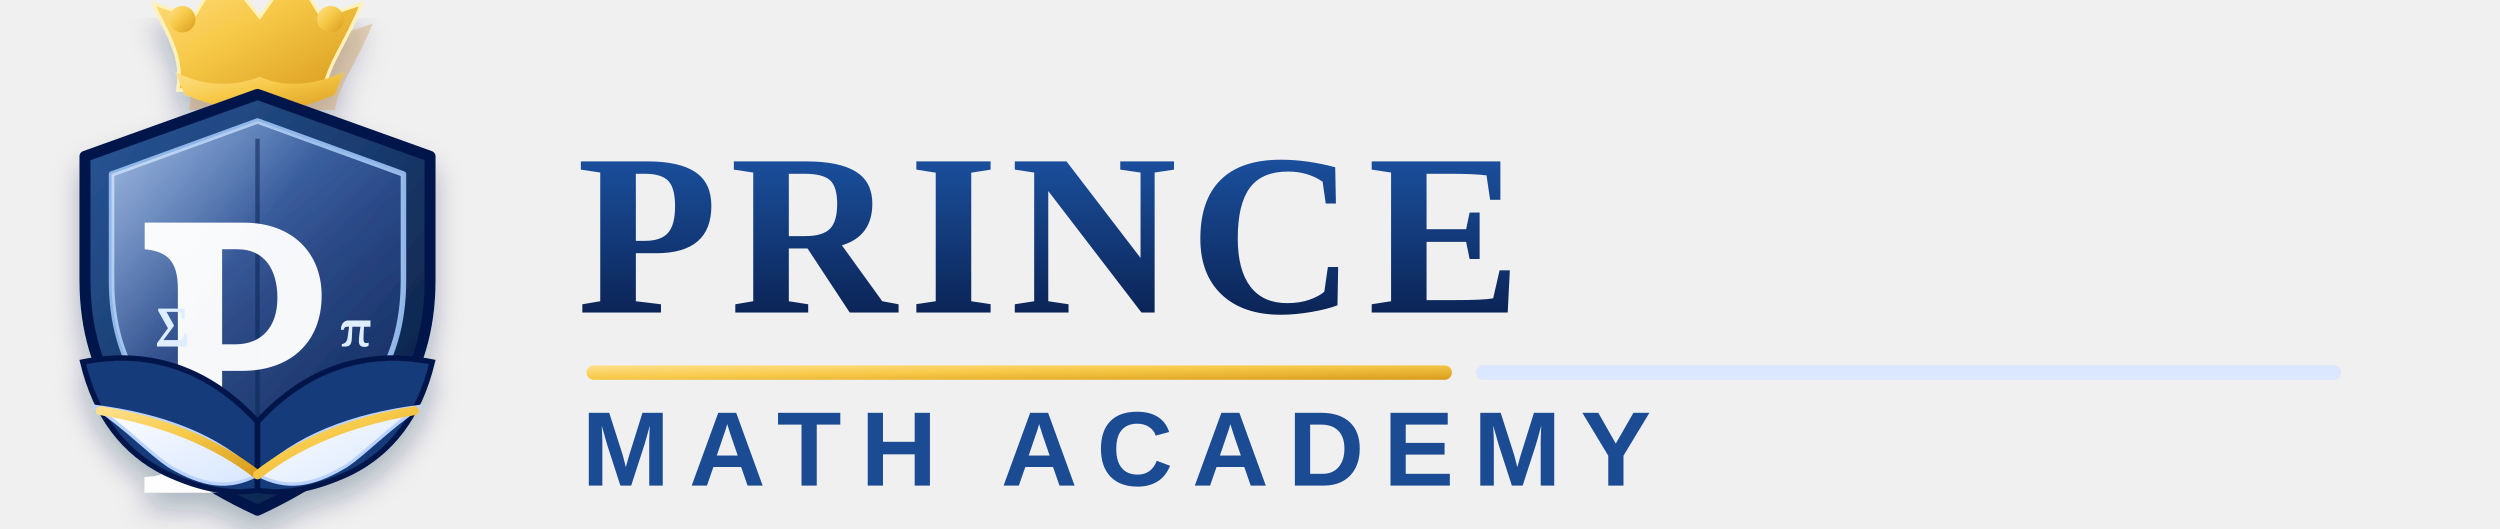
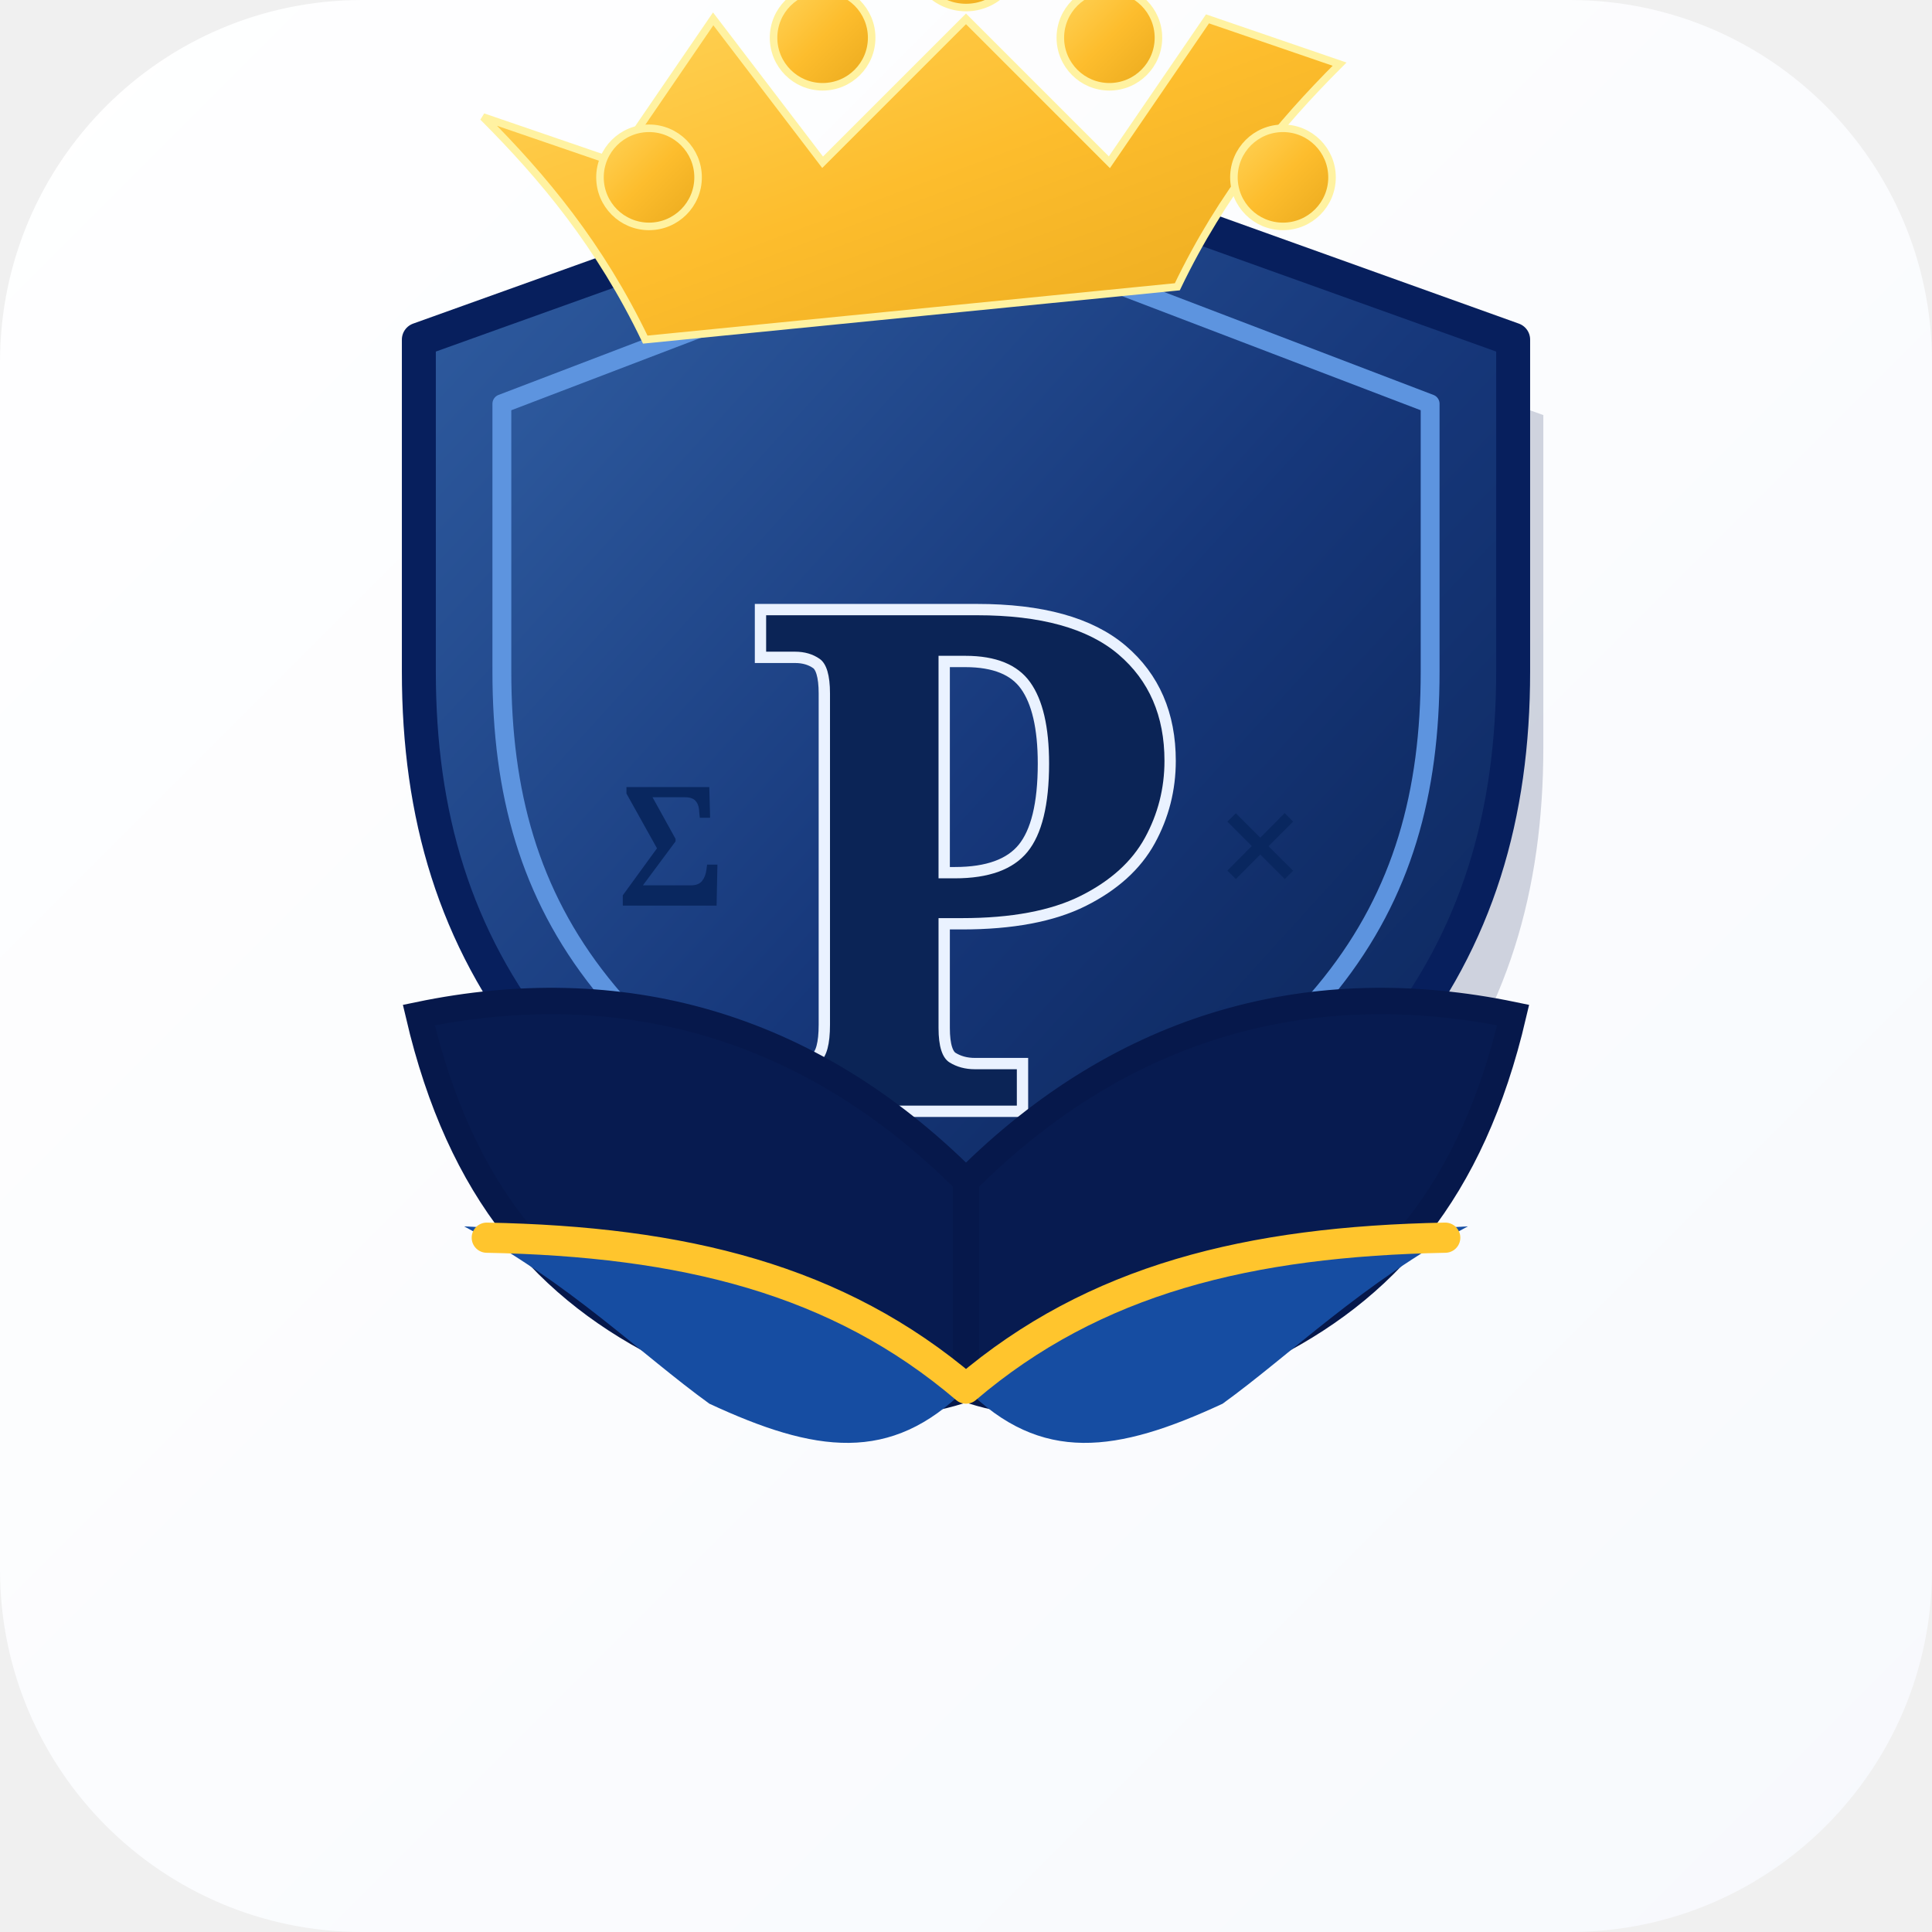
- <svg xmlns="http://www.w3.org/2000/svg" viewBox="0 0 1040 220" role="img" aria-labelledby="title desc">
+ <svg xmlns="http://www.w3.org/2000/svg" viewBox="0 0 512 512" role="img" aria-labelledby="title desc">
  <defs>
+     <linearGradient id="bg" x1="0" y1="0" x2="1" y2="1">
+       <stop offset="0" stop-color="#ffffff" />
+       <stop offset="1" stop-color="#f7f9fd" />
+     </linearGradient>
    <linearGradient id="gold" x1="0" y1="0" x2="1" y2="1">
-       <stop offset="0" stop-color="#ffe08a" />
-       <stop offset="0.45" stop-color="#f7c948" />
-       <stop offset="1" stop-color="#d89b1c" />
+       <stop offset="0" stop-color="#ffd45a" />
+       <stop offset=".5" stop-color="#fdbd2d" />
+       <stop offset="1" stop-color="#e9a91d" />
    </linearGradient>
-     <linearGradient id="blue" x1="0.2" y1="0" x2="0.85" y2="1">
-       <stop offset="0" stop-color="#2f63b3" />
-       <stop offset="0.5" stop-color="#16377a" />
+     <linearGradient id="blue" x1="0" y1="0" x2="1" y2="1">
+       <stop offset="0" stop-color="#315fa3" />
+       <stop offset=".55" stop-color="#16377a" />
      <stop offset="1" stop-color="#0b2456" />
    </linearGradient>
-     <linearGradient id="blueDeep" x1="0" y1="0" x2="1" y2="1">
-       <stop offset="0" stop-color="#295899" />
-       <stop offset="1" stop-color="#081a3d" />
-     </linearGradient>
-     <linearGradient id="page" x1="0" y1="0" x2="1" y2="1">
-       <stop offset="0" stop-color="#ffffff" />
-       <stop offset="1" stop-color="#d7e6ff" />
-     </linearGradient>
-     <linearGradient id="shine" x1="0" y1="0" x2="1" y2="1">
-       <stop offset="0" stop-color="#ffffff" stop-opacity="0.55" />
-       <stop offset="0.4" stop-color="#ffffff" stop-opacity="0.12" />
-       <stop offset="1" stop-color="#ffffff" stop-opacity="0" />
-     </linearGradient>
-     <linearGradient id="wordMain" x1="0" y1="0" x2="0" y2="1">
-       <stop offset="0" stop-color="#1a4f9c" />
-       <stop offset="1" stop-color="#0b2456" />
-     </linearGradient>
-     <filter id="drop" x="-20%" y="-30%" width="140%" height="170%">
-       <feDropShadow dx="0" dy="8" stdDeviation="6" flood-color="#06184b" flood-opacity="0.28" />
-     </filter>
  </defs>
-   <g transform="translate(28 8) scale(0.92)">
-     <g filter="url(#drop)">
-       <g transform="translate(74 2)">
-         <path d="M-24 34c3-16-6-27-11-39l18 6 13-21 17 21 15-21 13 21 18-6c-6 16-15 27-17 39z" fill="#b7791f" opacity="0.28" transform="translate(5 5)" />
-         <path d="M-24 30c3-16-6-27-11-39l18 6 13-21 17 21 15-21 13 21 18-6c-6 16-15 27-17 39z" fill="url(#gold)" stroke="#fff1b8" stroke-width="1.5" />
-         <circle cx="-22" cy="-2" r="6" fill="url(#gold)" />
-         <circle cx="0" cy="-21" r="6" fill="url(#gold)" />
-         <circle cx="23" cy="-21" r="6" fill="url(#gold)" />
-         <circle cx="45" cy="-2" r="6" fill="url(#gold)" />
-         <circle cx="12" cy="-34" r="6.5" fill="#ffc94d" />
-         <path d="M-25 22c12 6 25 7 38 2 11 5 24 4 38-2l-4 10c-22 10-45 10-68 0z" fill="url(#gold)" />
-       </g>
-       <path d="M86 34 164 62v56c0 44-22 78-78 104-56-26-78-60-78-104V62z" fill="url(#blueDeep)" stroke="#06184b" stroke-width="5" stroke-linejoin="round" />
-       <path d="M86 46 152 70v48c0 38-18 67-66 90-48-23-66-52-66-90V70z" fill="url(#blue)" stroke="#8fb6e8" stroke-width="2.5" stroke-linejoin="round" />
-       <path d="M86 46 152 70v48c0 38-18 67-66 90-48-23-66-52-66-90V70z" fill="url(#shine)" />
-       <path d="M86 54v140" stroke="#0b2456" stroke-width="2" opacity="0.55" />
-       <path d="M49 92h31c21 0 35 13 35 33 0 21-14 34-36 34h-9v31c0 14 6 17 18 17v7H35v-7c10 0 15-4 15-17v-68c0-13-5-17-15-18v-12Zm21 12v43h6c12 0 19-8 19-21s-6-22-18-22Z" fill="#ffffff" fill-opacity="0.96" />
-       <path d="M49 92h31c21 0 35 13 35 33 0 21-14 34-36 34h-9v31c0 14 6 17 18 17v7H35v-7c10 0 15-4 15-17v-68c0-13-5-17-15-18v-12Zm21 12v43h6c12 0 19-8 19-21s-6-22-18-22Z" fill="url(#shine)" opacity="0.35" />
-       <text x="40" y="148" fill="#dfeeff" font-family="Georgia, serif" font-size="24" font-weight="700">Σ</text>
-       <text x="123" y="148" fill="#dfeeff" font-family="Georgia, serif" font-size="22" font-weight="700">π</text>
-       <path d="M86 182c-22-24-49-33-79-27 6 25 19 41 37 50 17 8 31 10 42 8z" fill="#123a7a" stroke="#06184b" stroke-width="2.5" />
-       <path d="M86 182c22-24 49-33 79-27-6 25-19 41-37 50-17 8-31 10-42 8z" fill="#123a7a" stroke="#06184b" stroke-width="2.5" />
-       <path d="M86 206c-17-17-42-27-74-31 15 10 25 21 34 27 15 9 27 11 40 4z" fill="url(#page)" stroke="#b9d2ff" stroke-width="1.5" />
-       <path d="M86 206c17-17 42-27 74-31-15 10-25 21-34 27-15 9-27 11-40 4z" fill="url(#page)" stroke="#b9d2ff" stroke-width="1.5" />
-       <path d="M86 206c-18-14-41-24-71-29" fill="none" stroke="url(#gold)" stroke-width="4" stroke-linecap="round" />
-       <path d="M86 206c18-14 41-24 71-29" fill="none" stroke="url(#gold)" stroke-width="4" stroke-linecap="round" />
+   <rect width="512" height="512" rx="96" fill="url(#bg)" />
+   <g transform="translate(256 258)">
+     <path d="M0-210 145-158v88c0 76-38 130-145 175C-107 60-145 6-145-70v-88Z" fill="#06184b" opacity=".18" transform="translate(8 10)" />
+     <path d="M0-220 145-168v88c0 76-38 130-145 175C-107 50-145-4-145-80v-88Z" fill="url(#blue)" stroke="#071f5d" stroke-width="9" stroke-linejoin="round" />
+     <path d="M0-198 123-151v71c0 64-29 107-123 148C-94 27-123-16-123-80v-71Z" fill="url(#blue)" stroke="#5d94df" stroke-width="5" stroke-linejoin="round" />
+     <g fill="url(#gold)" stroke="#fff2a1" stroke-width="2">
+       <path d="M-85-168c-12-25-27-43-43-59l35 12 26-38 29 38 38-38 38 38 26-38 35 12c-16 16-31 34-43 59Z" />
+       <circle cx="-84" cy="-211" r="13" />
+       <circle cx="-38" cy="-248" r="13" />
+       <circle cx="38" cy="-248" r="13" />
+       <circle cx="84" cy="-211" r="13" />
+       <circle cx="0" cy="-270" r="14" />
    </g>
-   </g>
-   <g transform="translate(240 58)">
-     <text x="0" y="72" fill="url(#wordMain)" font-family="Georgia, 'Times New Roman', serif" font-size="96" font-weight="700" letter-spacing="5">PRINCE</text>
-     <rect x="4" y="94" width="360" height="6" rx="3" fill="url(#gold)" />
-     <rect x="374" y="94" width="360" height="6" rx="3" fill="#d8e6ff" opacity="0.9" />
-     <text x="2" y="144" fill="#1b4b93" font-family="Arial, Helvetica, sans-serif" font-size="44" font-weight="800" letter-spacing="8">MATH ACADEMY</text>
+     <text x="0" y="35" fill="#0b2456" stroke="#eaf2ff" stroke-width="6" paint-order="stroke" font-family="Georgia,serif" font-size="182" font-weight="700" text-anchor="middle">P</text>
+     <g fill="#09275f" font-family="Georgia,serif" font-size="44" font-weight="700" text-anchor="middle">
+       <text x="-78" y="-18">Σ</text>
+       <text x="78" y="-18">×</text>
+     </g>
+     <path d="M0 55c-42-42-92-55-145-44 11 47 34 73 67 89 31 15 58 17 78 10Z" fill="#071b50" stroke="#06184b" stroke-width="7" />
+     <path d="M0 55c42-42 92-55 145-44-11 47-34 73-67 89-31 15-58 17-78 10Z" fill="#071b50" stroke="#06184b" stroke-width="7" />
+     <path d="M0 110c-30-27-69-40-133-43 28 15 47 34 65 47 28 13 48 16 68-4Z" fill="#164da2" />
+     <path d="M0 110c30-27 69-40 133-43-28 15-47 34-65 47-28 13-48 16-68-4Z" fill="#164da2" />
+     <path d="M0 110c-34-29-75-39-127-40M0 110c34-29 75-39 127-40" fill="none" stroke="#ffc52d" stroke-width="8" stroke-linecap="round" />
  </g>
</svg>
